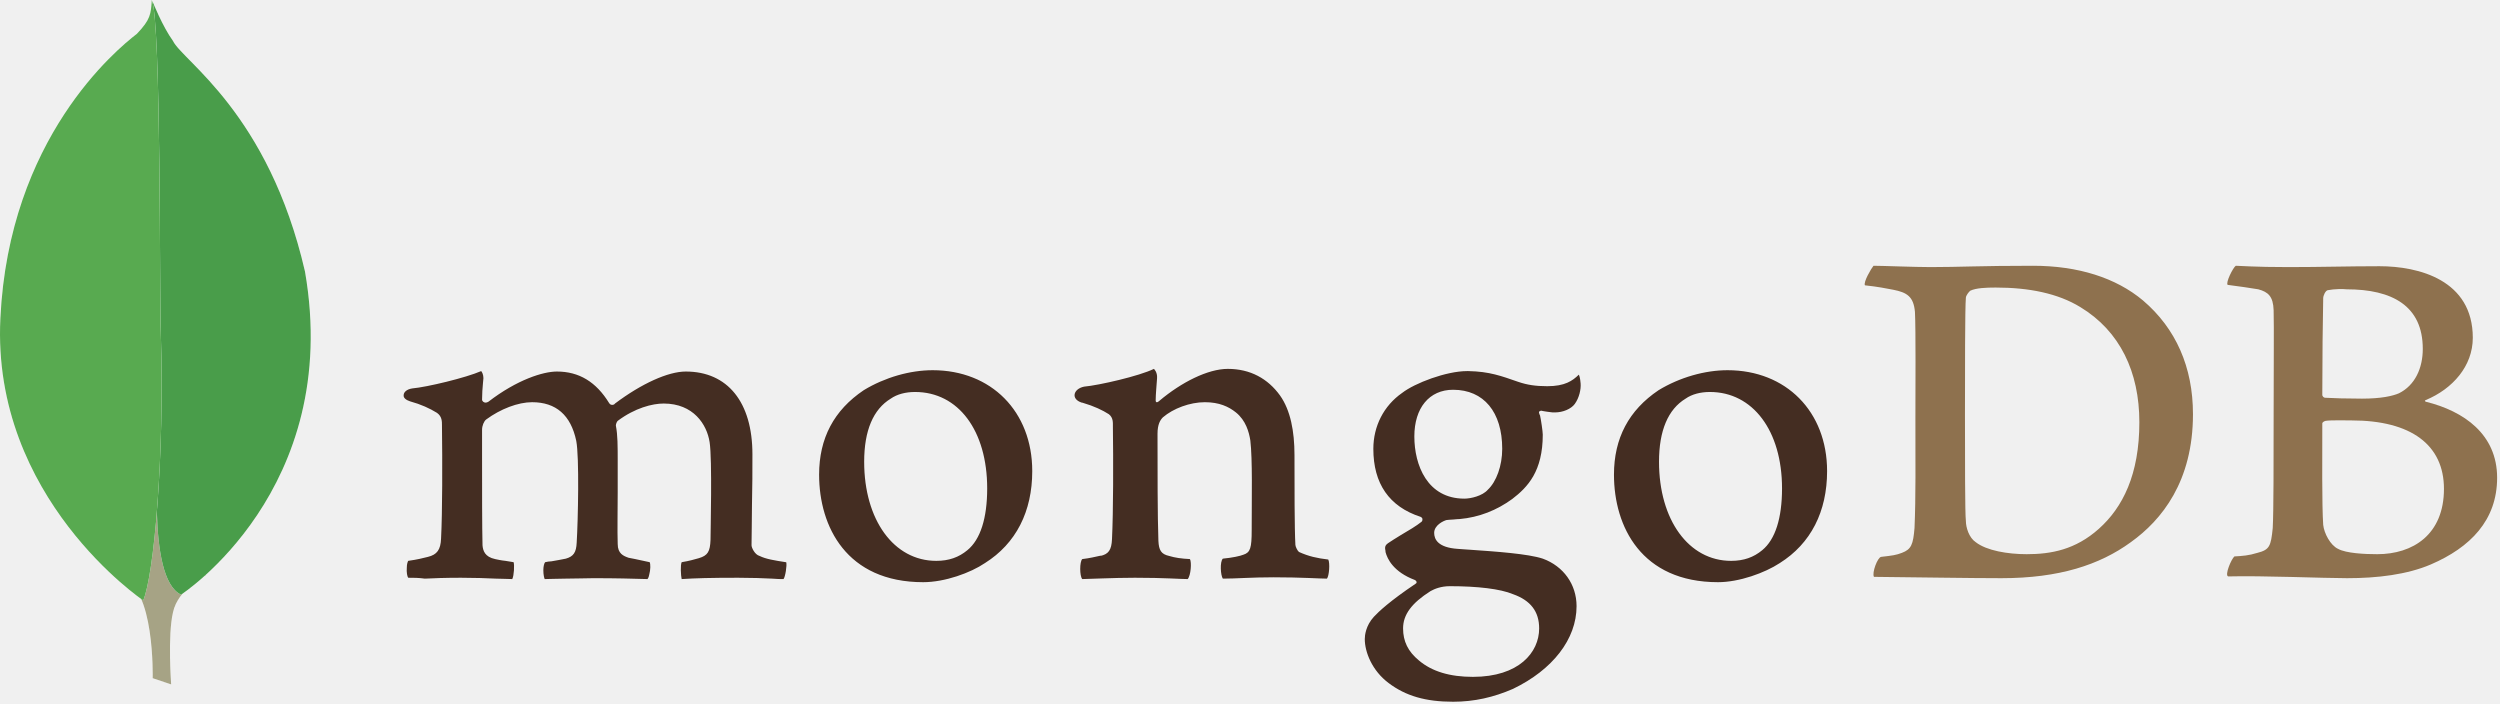
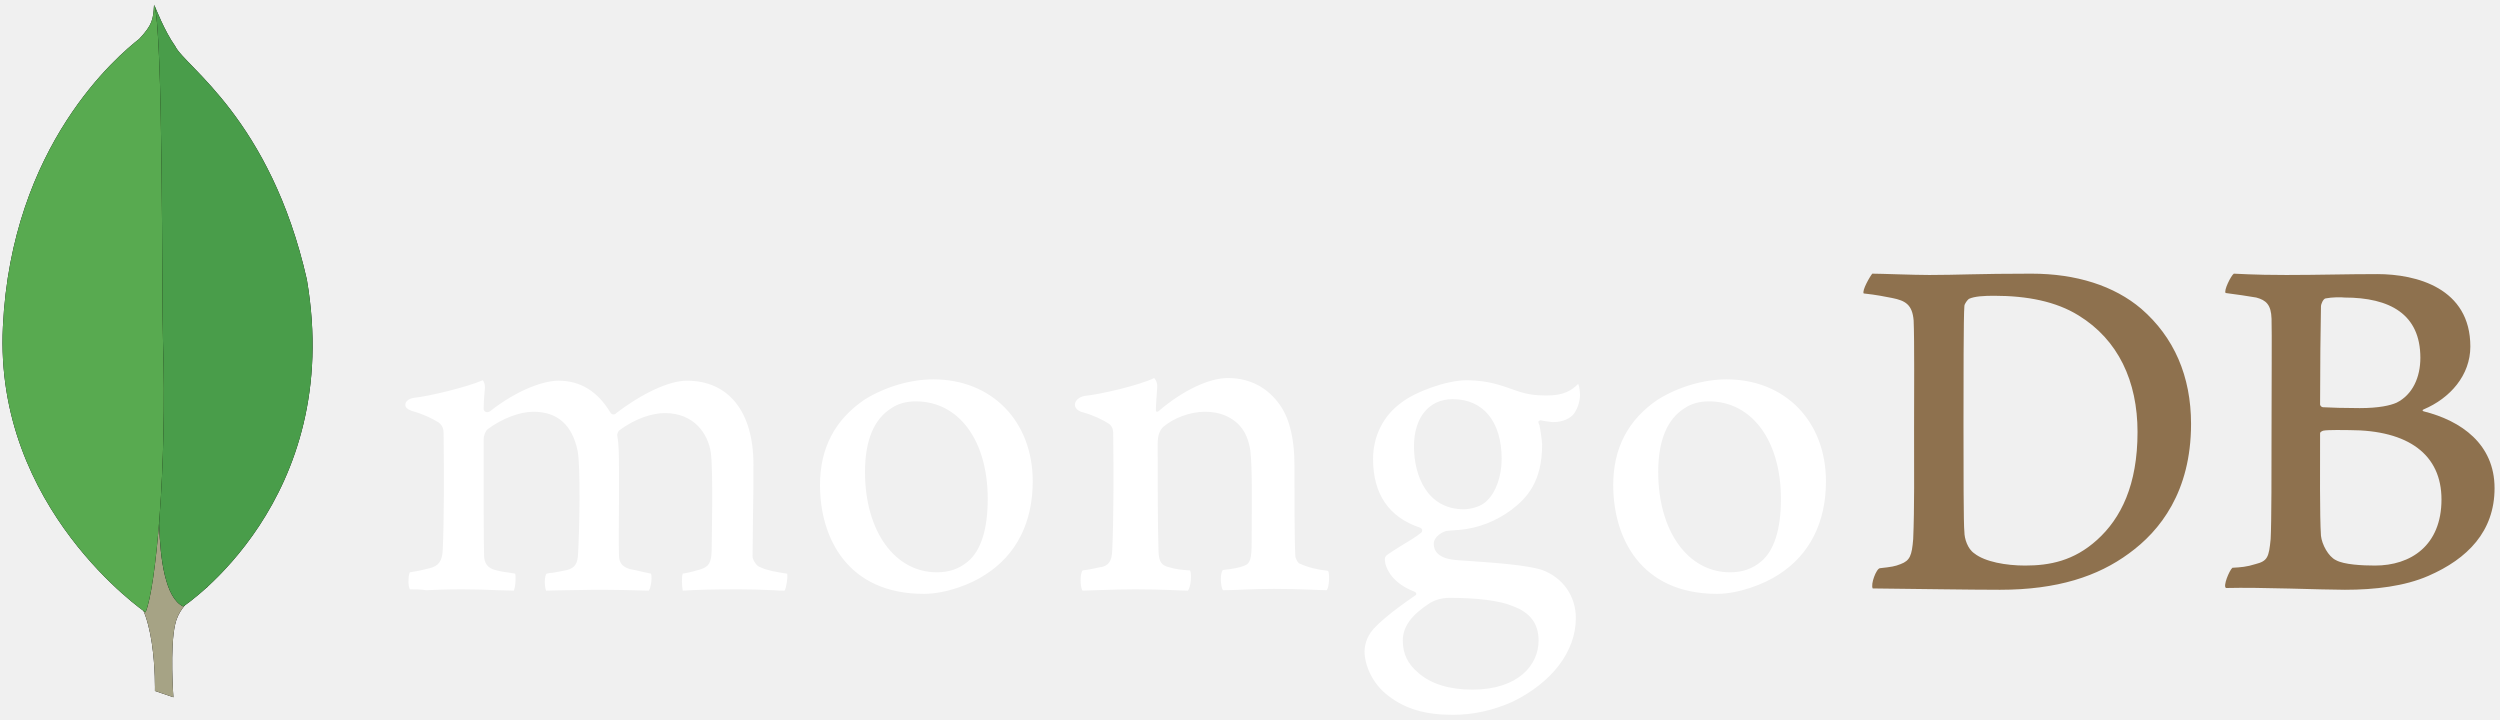
- <svg xmlns="http://www.w3.org/2000/svg" width="160" height="45" viewBox="0 0 160 45" fill="none">
-   <path fill-rule="evenodd" clip-rule="evenodd" d="M148.973 18.573C148.829 18.602 148.685 18.915 148.685 19.085C148.656 20.223 148.627 23.238 148.627 25.286C148.627 25.343 148.713 25.456 148.8 25.456C149.232 25.485 150.271 25.513 151.165 25.513C152.405 25.513 153.126 25.343 153.529 25.172C154.567 24.66 155.058 23.551 155.058 22.328C155.058 19.569 153.097 18.516 150.184 18.516C149.982 18.488 149.406 18.488 148.973 18.573ZM156.413 31.287C156.413 28.472 154.308 26.907 150.501 26.907C150.328 26.907 149.117 26.879 148.829 26.936C148.742 26.964 148.627 27.021 148.627 27.106C148.627 29.126 148.598 32.34 148.685 33.591C148.742 34.132 149.146 34.9 149.636 35.127C150.155 35.412 151.338 35.468 152.145 35.468C154.423 35.468 156.413 34.217 156.413 31.287ZM143.09 17.009C143.378 17.009 144.243 17.094 146.464 17.094C148.569 17.094 150.242 17.038 152.289 17.038C154.798 17.038 158.259 17.919 158.259 21.617C158.259 23.437 156.961 24.888 155.259 25.599C155.173 25.627 155.173 25.684 155.259 25.712C157.682 26.31 159.816 27.789 159.816 30.576C159.816 33.307 158.086 35.042 155.577 36.123C154.048 36.777 152.145 37.004 150.213 37.004C148.742 37.004 144.791 36.834 142.6 36.891C142.369 36.805 142.802 35.781 143.003 35.611C143.523 35.582 143.926 35.554 144.474 35.383C145.253 35.184 145.339 34.957 145.455 33.791C145.512 32.795 145.512 29.268 145.512 26.765C145.512 23.323 145.541 20.991 145.512 19.853C145.484 18.972 145.166 18.687 144.532 18.516C144.042 18.431 143.234 18.317 142.571 18.232C142.427 18.09 142.917 17.123 143.09 17.009ZM126.45 34.701C127.143 35.241 128.498 35.468 129.709 35.468C131.266 35.468 132.824 35.184 134.323 33.847C135.852 32.482 136.919 30.377 136.919 27.021C136.919 23.807 135.679 21.19 133.141 19.654C131.699 18.772 129.853 18.403 127.719 18.403C127.085 18.403 126.479 18.431 126.104 18.602C126.018 18.659 125.816 18.915 125.816 19.057C125.758 19.626 125.758 24.006 125.758 26.566C125.758 29.211 125.758 32.908 125.816 33.335C125.816 33.762 126.018 34.416 126.45 34.701ZM119.904 17.009C120.452 17.009 122.557 17.094 123.567 17.094C125.383 17.094 126.681 17.009 130.113 17.009C132.997 17.009 135.419 17.777 137.149 19.227C139.254 21.019 140.35 23.494 140.35 26.509C140.35 30.804 138.36 33.278 136.371 34.701C134.381 36.151 131.785 37.004 128.094 37.004C126.133 37.004 122.759 36.947 119.962 36.919H119.933C119.789 36.663 120.164 35.668 120.394 35.639C121.144 35.554 121.346 35.525 121.721 35.383C122.326 35.156 122.442 34.843 122.529 33.791C122.615 31.828 122.586 29.467 122.586 26.793C122.586 24.888 122.615 21.162 122.557 19.967C122.471 18.972 122.038 18.716 121.173 18.545C120.74 18.46 120.164 18.346 119.356 18.261C119.241 18.061 119.76 17.18 119.904 17.009Z" fill="#8E714E" />
-   <path fill-rule="evenodd" clip-rule="evenodd" d="M85.01 35.81C84.289 35.724 83.77 35.611 83.136 35.326C83.049 35.269 82.905 34.985 82.905 34.871C82.847 33.876 82.847 31.031 82.847 29.126C82.847 27.59 82.588 26.253 81.924 25.314C81.146 24.233 80.021 23.608 78.579 23.608C77.31 23.608 75.609 24.461 74.196 25.656C74.167 25.684 73.936 25.883 73.965 25.57C73.965 25.257 74.023 24.632 74.052 24.205C74.081 23.807 73.85 23.608 73.85 23.608C72.927 24.063 70.332 24.66 69.38 24.745C68.688 24.888 68.515 25.542 69.236 25.769H69.265C70.043 25.997 70.562 26.253 70.966 26.509C71.254 26.736 71.225 27.049 71.225 27.305C71.254 29.439 71.254 32.709 71.168 34.502C71.139 35.213 70.937 35.468 70.418 35.582L70.476 35.554C70.072 35.639 69.755 35.724 69.264 35.781C69.091 35.952 69.091 36.862 69.264 37.061C69.582 37.061 71.254 36.976 72.639 36.976C74.542 36.976 75.523 37.061 76.013 37.061C76.215 36.834 76.272 35.98 76.157 35.781C75.609 35.753 75.205 35.696 74.831 35.582C74.311 35.468 74.167 35.213 74.138 34.615C74.081 33.108 74.081 29.922 74.081 27.76C74.081 27.163 74.254 26.878 74.427 26.708C75.09 26.139 76.157 25.741 77.109 25.741C78.031 25.741 78.637 26.025 79.098 26.395C79.733 26.907 79.935 27.646 80.021 28.187C80.165 29.41 80.108 31.828 80.108 33.932C80.108 35.07 80.021 35.355 79.589 35.497C79.387 35.582 78.868 35.696 78.262 35.753C78.06 35.952 78.118 36.834 78.262 37.033C79.098 37.033 80.079 36.947 81.521 36.947C83.309 36.947 84.462 37.033 84.924 37.033C85.068 36.862 85.126 36.037 85.01 35.81H85.01ZM92.999 24.945C91.47 24.945 90.518 26.111 90.518 27.931C90.518 29.78 91.355 31.913 93.719 31.913C94.123 31.913 94.873 31.742 95.219 31.344C95.767 30.832 96.142 29.808 96.142 28.727C96.142 26.367 94.959 24.945 92.999 24.945ZM92.796 37.516C92.22 37.516 91.816 37.687 91.557 37.829C90.345 38.597 89.797 39.337 89.797 40.218C89.797 41.043 90.114 41.697 90.807 42.266C91.643 42.977 92.796 43.319 94.267 43.319C97.209 43.319 98.506 41.754 98.506 40.218C98.506 39.138 97.959 38.426 96.834 38.028C96.026 37.687 94.556 37.516 92.796 37.516ZM92.999 44.911C91.239 44.911 89.97 44.542 88.875 43.717C87.808 42.92 87.346 41.726 87.346 40.901C87.346 40.674 87.404 40.048 87.923 39.479C88.24 39.138 88.932 38.483 90.576 37.374C90.633 37.346 90.662 37.317 90.662 37.26C90.662 37.203 90.605 37.146 90.547 37.118C89.192 36.606 88.788 35.781 88.672 35.326V35.269C88.644 35.099 88.586 34.928 88.846 34.757C89.048 34.615 89.336 34.444 89.653 34.245C90.143 33.961 90.662 33.648 90.98 33.392C91.037 33.335 91.037 33.278 91.037 33.221C91.037 33.164 90.98 33.108 90.922 33.079C88.903 32.425 87.894 30.946 87.894 28.727C87.894 27.277 88.557 25.968 89.74 25.144C90.547 24.518 92.566 23.75 93.892 23.75H93.979C95.334 23.778 96.084 24.063 97.151 24.433C97.728 24.632 98.276 24.717 99.026 24.717C100.15 24.717 100.64 24.376 101.044 23.978C101.073 24.034 101.131 24.177 101.16 24.546C101.188 24.916 101.073 25.456 100.784 25.855C100.554 26.168 100.035 26.395 99.516 26.395H99.371C98.852 26.338 98.622 26.281 98.622 26.281L98.506 26.338C98.478 26.395 98.506 26.452 98.535 26.537L98.564 26.594C98.622 26.85 98.737 27.618 98.737 27.817C98.737 30.15 97.785 31.173 96.776 31.941C95.796 32.653 94.671 33.108 93.402 33.221C93.373 33.221 93.258 33.221 92.999 33.25C92.854 33.25 92.652 33.278 92.623 33.278H92.595C92.364 33.335 91.787 33.62 91.787 34.103C91.787 34.53 92.047 35.042 93.287 35.127C93.546 35.156 93.806 35.156 94.094 35.184C95.738 35.298 97.785 35.44 98.737 35.753C100.064 36.236 100.9 37.403 100.9 38.796C100.9 40.901 99.371 42.864 96.834 44.087C95.594 44.627 94.354 44.911 92.999 44.911ZM109.436 25.087C108.83 25.087 108.282 25.229 107.879 25.513C106.754 26.196 106.177 27.561 106.177 29.552C106.177 33.278 108.081 35.895 110.791 35.895C111.599 35.895 112.233 35.668 112.781 35.213C113.617 34.53 114.05 33.164 114.05 31.259C114.05 27.561 112.176 25.087 109.436 25.087ZM109.955 37.26C105.053 37.26 103.294 33.705 103.294 30.377C103.294 28.045 104.245 26.253 106.148 24.973C107.504 24.148 109.119 23.693 110.561 23.693C114.309 23.693 116.934 26.338 116.934 30.15C116.934 32.738 115.896 34.786 113.906 36.037C112.954 36.663 111.311 37.26 109.955 37.26H109.955ZM58.566 25.087C57.96 25.087 57.412 25.229 57.008 25.513C55.884 26.196 55.307 27.561 55.307 29.552C55.307 33.278 57.21 35.895 59.921 35.895C60.729 35.895 61.363 35.668 61.911 35.213C62.747 34.53 63.18 33.164 63.18 31.259C63.18 27.561 61.334 25.087 58.566 25.087ZM59.085 37.26C54.182 37.26 52.423 33.705 52.423 30.377C52.423 28.045 53.375 26.253 55.278 24.973C56.634 24.148 58.248 23.693 59.69 23.693C63.44 23.693 66.064 26.338 66.064 30.15C66.064 32.738 65.025 34.786 63.036 36.037C62.113 36.663 60.469 37.26 59.085 37.26ZM26.123 36.976C26.065 36.891 26.008 36.635 26.036 36.322C26.036 36.094 26.094 35.952 26.123 35.895C26.729 35.81 27.046 35.724 27.392 35.639C27.969 35.497 28.199 35.184 28.228 34.473C28.315 32.766 28.315 29.524 28.286 27.277V27.22C28.286 26.964 28.286 26.651 27.969 26.424C27.507 26.139 26.959 25.883 26.238 25.684C25.979 25.599 25.806 25.456 25.835 25.286C25.835 25.115 26.008 24.916 26.383 24.859C27.334 24.774 29.814 24.177 30.795 23.75C30.852 23.807 30.939 23.978 30.939 24.205L30.91 24.518C30.881 24.831 30.852 25.201 30.852 25.57C30.852 25.684 30.968 25.769 31.083 25.769C31.141 25.769 31.198 25.741 31.256 25.712C33.102 24.29 34.774 23.778 35.639 23.778C37.053 23.778 38.148 24.433 38.985 25.798C39.042 25.883 39.1 25.912 39.187 25.912C39.244 25.912 39.331 25.883 39.36 25.826C41.061 24.546 42.763 23.778 43.887 23.778C46.569 23.778 48.155 25.741 48.155 29.069C48.155 30.007 48.155 31.23 48.126 32.34C48.126 33.335 48.098 34.245 48.098 34.9C48.098 35.042 48.299 35.497 48.617 35.582C49.02 35.781 49.568 35.867 50.289 35.98H50.318C50.376 36.179 50.26 36.919 50.145 37.061C49.972 37.061 49.712 37.061 49.424 37.033C48.876 37.004 48.098 36.976 47.233 36.976C45.444 36.976 44.522 37.004 43.627 37.061C43.57 36.834 43.541 36.151 43.627 35.98C44.147 35.895 44.406 35.81 44.724 35.724C45.3 35.554 45.444 35.298 45.473 34.558C45.473 34.018 45.589 29.41 45.416 28.301C45.243 27.163 44.377 25.826 42.474 25.826C41.753 25.826 40.629 26.111 39.533 26.936C39.475 26.992 39.417 27.134 39.417 27.22V27.248C39.533 27.846 39.533 28.529 39.533 29.581V31.429C39.533 32.709 39.504 33.904 39.533 34.814C39.533 35.44 39.908 35.582 40.225 35.696C40.398 35.724 40.513 35.753 40.657 35.781C40.917 35.838 41.176 35.895 41.58 35.98C41.638 36.094 41.638 36.464 41.551 36.777C41.522 36.947 41.465 37.033 41.436 37.061C40.456 37.033 39.446 37.004 37.975 37.004C37.543 37.004 36.793 37.033 36.158 37.033C35.639 37.033 35.149 37.061 34.861 37.061C34.832 37.004 34.774 36.805 34.774 36.492C34.774 36.236 34.832 36.037 34.89 35.98C35.034 35.952 35.149 35.924 35.294 35.924C35.639 35.867 35.928 35.81 36.216 35.753C36.706 35.611 36.88 35.355 36.908 34.729C36.995 33.307 37.081 29.239 36.88 28.215C36.534 26.566 35.582 25.741 34.053 25.741C33.16 25.741 32.035 26.168 31.112 26.85C30.968 26.964 30.852 27.248 30.852 27.504V29.183C30.852 31.23 30.852 33.79 30.881 34.9C30.91 35.241 31.025 35.639 31.689 35.781C31.833 35.81 32.064 35.867 32.352 35.895L32.871 35.98C32.929 36.151 32.9 36.834 32.785 37.061C32.496 37.061 32.15 37.033 31.746 37.033C31.141 37.004 30.362 36.976 29.497 36.976C28.488 36.976 27.767 37.004 27.19 37.033C26.786 36.976 26.469 36.976 26.123 36.976Z" fill="#442D22" />
-   <path fill-rule="evenodd" clip-rule="evenodd" d="M10.954 43.802L9.772 43.404C9.772 43.404 9.916 37.459 7.753 37.033C6.311 35.383 7.984 -32.937 13.175 36.805C13.175 36.805 11.387 37.687 11.07 39.194C10.723 40.674 10.954 43.802 10.954 43.802Z" fill="white" />
-   <path fill-rule="evenodd" clip-rule="evenodd" d="M10.954 43.802L9.772 43.404C9.772 43.404 9.916 37.459 7.753 37.033C6.311 35.383 7.984 -32.937 13.175 36.805C13.175 36.805 11.387 37.687 11.07 39.194C10.723 40.674 10.954 43.802 10.954 43.802Z" fill="#A6A385" />
-   <path fill-rule="evenodd" clip-rule="evenodd" d="M11.589 38.057C11.589 38.057 21.942 31.344 19.519 17.378C17.183 7.224 11.675 3.897 11.07 2.617C10.406 1.706 9.772 0.114 9.772 0.114L10.205 28.358C10.205 28.386 9.31 37.004 11.589 38.057Z" fill="white" />
-   <path fill-rule="evenodd" clip-rule="evenodd" d="M11.589 38.057C11.589 38.057 21.942 31.344 19.519 17.378C17.183 7.224 11.675 3.897 11.07 2.617C10.406 1.706 9.772 0.114 9.772 0.114L10.205 28.358C10.205 28.386 9.31 37.004 11.589 38.057Z" fill="#499D4A" />
-   <path fill-rule="evenodd" clip-rule="evenodd" d="M9.166 38.426C9.166 38.426 -0.552 31.884 0.025 20.365C0.572 8.846 7.436 3.186 8.762 2.162C9.628 1.252 9.657 0.91 9.714 0C10.32 1.28 10.204 19.142 10.291 21.247C10.55 29.353 9.829 36.891 9.166 38.426Z" fill="white" />
-   <path fill-rule="evenodd" clip-rule="evenodd" d="M9.166 38.426C9.166 38.426 -0.552 31.884 0.025 20.365C0.572 8.846 7.436 3.186 8.762 2.162C9.628 1.252 9.657 0.91 9.714 0C10.32 1.28 10.204 19.142 10.291 21.247C10.55 29.353 9.829 36.891 9.166 38.426Z" fill="#58AA50" />
+ <svg xmlns="http://www.w3.org/2000/svg" xml:space="preserve" width="226px" height="65px" version="1.1" style="shape-rendering:geometricPrecision; text-rendering:geometricPrecision; image-rendering:optimizeQuality; fill-rule:evenodd; clip-rule:evenodd" viewBox="0 0 226 65.03">
+   <defs>
+     <style type="text/css">
+    
+     .fil2 {fill:black}
+     .fil4 {fill:#499D4A}
+     .fil5 {fill:#58AA50}
+     .fil0 {fill:#8E714E}
+     .fil3 {fill:#A6A385}
+     .fil1 {fill:white}
+    
+   </style>
+   </defs>
+   <g id="Layer_x0020_1">
+     <g id="SVGRepo_iconCarrier">
+       <g>
+         <path class="fil0" d="M210.27 26.99c-0.2,0.04 -0.41,0.49 -0.41,0.73 -0.04,1.63 -0.08,5.94 -0.08,8.87 0,0.08 0.13,0.24 0.25,0.24 0.61,0.04 2.07,0.08 3.33,0.08 1.75,0 2.77,-0.24 3.34,-0.49 1.46,-0.73 2.15,-2.31 2.15,-4.06 0,-3.95 -2.76,-5.45 -6.87,-5.45 -0.29,-0.04 -1.1,-0.04 -1.71,0.08l0 0zm10.49 18.18c0,-4.03 -2.96,-6.27 -8.33,-6.27 -0.25,0 -1.96,-0.04 -2.36,0.05 -0.12,0.04 -0.29,0.12 -0.29,0.24 0,2.89 -0.04,7.48 0.08,9.27 0.09,0.78 0.66,1.87 1.35,2.2 0.73,0.41 2.4,0.49 3.54,0.49 3.21,0 6.01,-1.79 6.01,-5.98l0 0zm-18.79 -20.42c0.41,0 1.63,0.12 4.76,0.12 2.97,0 5.33,-0.08 8.22,-0.08 3.54,0 8.42,1.26 8.42,6.55 0,2.6 -1.83,4.68 -4.23,5.69 -0.12,0.05 -0.12,0.13 0,0.17 3.41,0.85 6.42,2.97 6.42,6.95 0,3.91 -2.44,6.39 -5.98,7.93 -2.15,0.94 -4.83,1.26 -7.56,1.26 -2.07,0 -7.65,-0.24 -10.74,-0.16 -0.32,-0.12 0.29,-1.59 0.57,-1.83 0.74,-0.04 1.3,-0.08 2.08,-0.33 1.1,-0.28 1.22,-0.61 1.38,-2.27 0.08,-1.43 0.08,-6.47 0.08,-10.05 0,-4.92 0.04,-8.25 0,-9.88 -0.04,-1.26 -0.49,-1.67 -1.38,-1.91 -0.69,-0.12 -1.83,-0.29 -2.77,-0.41 -0.2,-0.2 0.49,-1.59 0.74,-1.75l-0.01 0zm-23.46 25.3c0.97,0.77 2.89,1.1 4.59,1.1 2.2,0 4.4,-0.41 6.51,-2.32 2.16,-1.95 3.66,-4.96 3.66,-9.76 0,-4.6 -1.75,-8.34 -5.33,-10.54 -2.03,-1.26 -4.63,-1.78 -7.64,-1.78 -0.9,0 -1.75,0.04 -2.28,0.28 -0.12,0.08 -0.41,0.45 -0.41,0.65 -0.08,0.81 -0.08,7.08 -0.08,10.74 0,3.78 0,9.07 0.08,9.68 0,0.61 0.29,1.54 0.9,1.95l0 0zm-9.23 -25.3c0.77,0 3.74,0.12 5.16,0.12 2.56,0 4.39,-0.12 9.23,-0.12 4.07,0 7.49,1.1 9.93,3.17 2.97,2.57 4.51,6.1 4.51,10.42 0,6.14 -2.81,9.68 -5.61,11.71 -2.81,2.07 -6.47,3.29 -11.67,3.29 -2.77,0 -7.53,-0.08 -11.47,-0.12l-0.04 0c-0.21,-0.37 0.32,-1.79 0.65,-1.83 1.06,-0.12 1.34,-0.16 1.87,-0.37 0.85,-0.32 1.02,-0.77 1.14,-2.27 0.12,-2.81 0.08,-6.18 0.08,-10.01 0,-2.72 0.04,-8.05 -0.04,-9.76 -0.12,-1.42 -0.73,-1.79 -1.95,-2.03 -0.61,-0.12 -1.43,-0.29 -2.57,-0.41 -0.16,-0.28 0.57,-1.54 0.78,-1.79l0 0z" />
+         <path class="fil1" d="M120.07 51.63c-1.02,-0.12 -1.75,-0.28 -2.65,-0.69 -0.12,-0.08 -0.32,-0.48 -0.32,-0.65 -0.08,-1.42 -0.08,-5.49 -0.08,-8.21 0,-2.2 -0.37,-4.11 -1.31,-5.45 -1.09,-1.55 -2.68,-2.44 -4.71,-2.44 -1.79,0 -4.19,1.22 -6.19,2.93 -0.04,0.04 -0.36,0.32 -0.32,-0.13 0,-0.44 0.08,-1.34 0.12,-1.95 0.04,-0.57 -0.28,-0.85 -0.28,-0.85 -1.3,0.65 -4.96,1.5 -6.31,1.62 -0.97,0.21 -1.22,1.14 -0.2,1.47l0.04 0c1.1,0.32 1.83,0.69 2.4,1.06 0.41,0.32 0.37,0.77 0.37,1.13 0.04,3.05 0.04,7.73 -0.09,10.29 -0.04,1.02 -0.32,1.39 -1.05,1.55l0.08 -0.04c-0.57,0.12 -1.02,0.24 -1.71,0.32 -0.24,0.25 -0.24,1.55 0,1.83 0.45,0 2.81,-0.12 4.76,-0.12 2.68,0 4.07,0.12 4.76,0.12 0.28,-0.32 0.36,-1.54 0.2,-1.83 -0.77,-0.04 -1.34,-0.12 -1.87,-0.28 -0.73,-0.16 -0.94,-0.53 -0.98,-1.38 -0.08,-2.16 -0.08,-6.71 -0.08,-9.8 0,-0.86 0.25,-1.27 0.49,-1.51 0.94,-0.81 2.44,-1.38 3.78,-1.38 1.3,0 2.16,0.4 2.81,0.93 0.89,0.73 1.18,1.79 1.3,2.57 0.2,1.74 0.12,5.2 0.12,8.21 0,1.63 -0.12,2.03 -0.73,2.24 -0.28,0.12 -1.02,0.28 -1.87,0.36 -0.29,0.29 -0.2,1.55 0,1.83 1.18,0 2.56,-0.12 4.59,-0.12 2.53,0 4.15,0.12 4.8,0.12 0.21,-0.24 0.29,-1.42 0.13,-1.75zm11.26 -15.53c-2.15,0 -3.5,1.67 -3.5,4.27 0,2.64 1.18,5.69 4.52,5.69 0.57,0 1.63,-0.24 2.11,-0.81 0.78,-0.73 1.3,-2.2 1.3,-3.74 0,-3.38 -1.66,-5.41 -4.43,-5.41l0 0zm-0.28 17.97c-0.82,0 -1.39,0.25 -1.75,0.45 -1.71,1.1 -2.48,2.16 -2.48,3.42 0,1.18 0.44,2.11 1.42,2.93 1.18,1.01 2.81,1.5 4.88,1.5 4.15,0 5.98,-2.24 5.98,-4.43 0,-1.55 -0.77,-2.56 -2.36,-3.13 -1.14,-0.49 -3.21,-0.74 -5.69,-0.74l0 0zm0.28 10.58c-2.48,0 -4.27,-0.53 -5.81,-1.71 -1.51,-1.14 -2.16,-2.85 -2.16,-4.03 0,-0.32 0.08,-1.22 0.81,-2.03 0.45,-0.49 1.43,-1.42 3.75,-3.01 0.08,-0.04 0.12,-0.08 0.12,-0.16 0,-0.08 -0.08,-0.16 -0.17,-0.2 -1.91,-0.74 -2.48,-1.92 -2.64,-2.57l0 -0.08c-0.04,-0.24 -0.12,-0.49 0.25,-0.73 0.28,-0.2 0.69,-0.45 1.13,-0.73 0.69,-0.41 1.43,-0.86 1.87,-1.22 0.09,-0.08 0.09,-0.16 0.09,-0.25 0,-0.08 -0.09,-0.16 -0.17,-0.2 -2.84,-0.94 -4.27,-3.05 -4.27,-6.22 0,-2.08 0.94,-3.95 2.61,-5.13 1.13,-0.89 3.98,-1.99 5.85,-1.99l0.12 0c1.92,0.04 2.97,0.45 4.48,0.98 0.81,0.28 1.58,0.4 2.64,0.4 1.59,0 2.28,-0.48 2.85,-1.05 0.04,0.08 0.12,0.28 0.16,0.81 0.04,0.53 -0.12,1.3 -0.53,1.87 -0.32,0.45 -1.06,0.77 -1.79,0.77l-0.2 0c-0.73,-0.08 -1.06,-0.16 -1.06,-0.16l-0.16 0.08c-0.04,0.08 0,0.16 0.04,0.29l0.04 0.08c0.08,0.36 0.24,1.46 0.24,1.75 0,3.33 -1.34,4.8 -2.76,5.89 -1.38,1.02 -2.97,1.67 -4.76,1.83 -0.04,0 -0.2,0 -0.57,0.04 -0.2,0 -0.49,0.05 -0.53,0.05l-0.04 0c-0.32,0.08 -1.14,0.48 -1.14,1.17 0,0.61 0.37,1.35 2.12,1.47 0.36,0.04 0.73,0.04 1.14,0.08 2.32,0.16 5.2,0.37 6.54,0.81 1.88,0.69 3.05,2.36 3.05,4.35 0,3.02 -2.15,5.82 -5.73,7.57 -1.75,0.77 -3.5,1.18 -5.41,1.18l0 0zm23.18 -28.35c-0.85,0 -1.62,0.21 -2.19,0.61 -1.59,0.98 -2.4,2.93 -2.4,5.78 0,5.33 2.68,9.07 6.5,9.07 1.14,0 2.04,-0.33 2.81,-0.98 1.18,-0.98 1.79,-2.93 1.79,-5.65 0,-5.29 -2.64,-8.83 -6.51,-8.83l0 0zm0.74 17.41c-6.92,0 -9.4,-5.08 -9.4,-9.84 0,-3.34 1.34,-5.9 4.03,-7.73 1.91,-1.18 4.19,-1.83 6.22,-1.83 5.29,0 8.99,3.78 8.99,9.23 0,3.7 -1.47,6.63 -4.27,8.42 -1.35,0.89 -3.66,1.75 -5.58,1.75l0.01 0zm-72.48 -17.41c-0.85,0 -1.62,0.21 -2.19,0.61 -1.59,0.98 -2.4,2.93 -2.4,5.78 0,5.33 2.68,9.07 6.5,9.07 1.14,0 2.04,-0.33 2.81,-0.98 1.18,-0.98 1.79,-2.93 1.79,-5.65 0,-5.29 -2.6,-8.83 -6.51,-8.83l0 0zm0.73 17.41c-6.91,0 -9.39,-5.08 -9.39,-9.84 0,-3.34 1.34,-5.9 4.03,-7.73 1.91,-1.18 4.18,-1.83 6.22,-1.83 5.29,0 8.99,3.78 8.99,9.23 0,3.7 -1.47,6.63 -4.27,8.42 -1.31,0.89 -3.62,1.75 -5.58,1.75l0 0zm-46.48 -0.41c-0.08,-0.12 -0.16,-0.49 -0.12,-0.93 0,-0.33 0.08,-0.53 0.12,-0.61 0.85,-0.13 1.3,-0.25 1.79,-0.37 0.81,-0.2 1.14,-0.65 1.18,-1.67 0.12,-2.44 0.12,-7.07 0.08,-10.29l0 -0.08c0,-0.36 0,-0.81 -0.45,-1.14 -0.65,-0.4 -1.42,-0.77 -2.44,-1.05 -0.36,-0.13 -0.61,-0.33 -0.57,-0.57 0,-0.25 0.25,-0.53 0.77,-0.61 1.35,-0.13 4.84,-0.98 6.23,-1.59 0.08,0.08 0.2,0.33 0.2,0.65l-0.04 0.45c-0.04,0.45 -0.08,0.97 -0.08,1.5 0,0.17 0.16,0.29 0.32,0.29 0.09,0 0.17,-0.04 0.25,-0.08 2.6,-2.04 4.96,-2.77 6.18,-2.77 1.99,0 3.54,0.94 4.72,2.89 0.08,0.12 0.16,0.16 0.28,0.16 0.08,0 0.2,-0.04 0.25,-0.12 2.4,-1.83 4.8,-2.93 6.38,-2.93 3.78,0 6.02,2.81 6.02,7.57 0,1.34 0,3.09 -0.04,4.67 0,1.43 -0.04,2.73 -0.04,3.66 0,0.21 0.28,0.86 0.73,0.98 0.57,0.28 1.34,0.41 2.36,0.57l0.04 0c0.08,0.28 -0.08,1.34 -0.24,1.54 -0.25,0 -0.61,0 -1.02,-0.04 -1.02,-0.05 -2.07,-0.08 -3.09,-0.08 -2.52,0 -3.82,0.04 -5.09,0.12 -0.08,-0.32 -0.12,-1.3 0,-1.54 0.74,-0.12 1.1,-0.25 1.55,-0.37 0.81,-0.24 1.02,-0.61 1.06,-1.66 0,-0.78 0.16,-7.37 -0.08,-8.95 -0.25,-1.63 -1.47,-3.54 -4.15,-3.54 -1.02,0 -2.6,0.41 -4.15,1.59 -0.08,0.08 -0.16,0.28 -0.16,0.4l0 0.04c0.16,0.86 0.16,1.83 0.16,3.34l0 2.64c0,1.83 -0.04,3.54 0,4.84 0,0.9 0.53,1.1 0.98,1.26 0.24,0.04 0.4,0.08 0.61,0.12 0.36,0.09 0.73,0.17 1.3,0.29 0.08,0.16 0.08,0.69 -0.04,1.14 -0.04,0.24 -0.13,0.36 -0.17,0.4 -1.38,-0.04 -2.8,-0.08 -4.88,-0.08 -0.61,0 -1.66,0.04 -2.56,0.04 -0.73,0 -1.42,0.04 -1.83,0.04 -0.04,-0.08 -0.12,-0.36 -0.12,-0.81 0,-0.37 0.08,-0.65 0.16,-0.73 0.21,-0.04 0.37,-0.08 0.57,-0.08 0.49,-0.08 0.9,-0.17 1.3,-0.25 0.69,-0.2 0.94,-0.57 0.98,-1.46 0.12,-2.03 0.24,-7.85 -0.04,-9.31 -0.49,-2.36 -1.83,-3.54 -3.99,-3.54 -1.26,0 -2.84,0.61 -4.15,1.58 -0.2,0.17 -0.36,0.57 -0.36,0.94l0 2.4c0,2.93 0,6.59 0.04,8.17 0.04,0.49 0.2,1.06 1.14,1.26 0.2,0.04 0.53,0.13 0.93,0.17l0.74 0.12c0.08,0.24 0.04,1.22 -0.13,1.54 -0.4,0 -0.89,-0.04 -1.46,-0.04 -0.85,-0.04 -1.95,-0.08 -3.17,-0.08 -1.43,0 -2.44,0.04 -3.26,0.08 -0.57,-0.08 -1.01,-0.08 -1.5,-0.08l0 0z" />
+         <path class="fil2" d="M15.63 63.06l-1.67 -0.57c0,0 0.2,-8.5 -2.85,-9.11 -2.03,-2.36 0.33,-100.04 7.65,-0.32 0,0 -2.52,1.26 -2.97,3.41 -0.49,2.12 -0.16,6.59 -0.16,6.59l0 0z" />
+         <path class="fil3" d="M15.63 63.06l-1.67 -0.57c0,0 0.2,-8.5 -2.85,-9.11 -2.03,-2.36 0.33,-100.04 7.65,-0.32 0,0 -2.52,1.26 -2.97,3.41 -0.49,2.12 -0.16,6.59 -0.16,6.59l0 0z" />
+         <g>
+           <path class="fil2" d="M16.52 54.85c0,0 14.6,-9.6 11.18,-29.57 -3.29,-14.52 -11.06,-19.28 -11.91,-21.11 -0.94,-1.3 -1.83,-3.58 -1.83,-3.58l0.61 40.39c0,0.04 -1.26,12.36 1.95,13.87l0 0zm0 0l0 0 0 0z" />
+         </g>
+         <g>
+           <path class="fil4" d="M16.52 54.85c0,0 14.6,-9.6 11.18,-29.57 -3.29,-14.52 -11.06,-19.28 -11.91,-21.11 -0.94,-1.3 -1.83,-3.58 -1.83,-3.58l0.61 40.39c0,0.04 -1.26,12.36 1.95,13.87l0 0zm0 0l0 0 0 0z" />
+         </g>
+         <path class="fil2" d="M13.11 55.38c0,0 -13.71,-9.36 -12.9,-25.83 0.78,-16.47 10.45,-24.56 12.33,-26.03 1.22,-1.3 1.26,-1.79 1.34,-3.09 0.85,1.83 0.69,27.37 0.81,30.38 0.37,11.59 -0.65,22.37 -1.58,24.57l0 0z" />
+         <path class="fil5" d="M13.11 55.38c0,0 -13.71,-9.36 -12.9,-25.83 0.78,-16.47 10.45,-24.56 12.33,-26.03 1.22,-1.3 1.26,-1.79 1.34,-3.09 0.85,1.83 0.69,27.37 0.81,30.38 0.37,11.59 -0.65,22.37 -1.58,24.57l0 0z" />
+       </g>
+     </g>
+   </g>
</svg>
